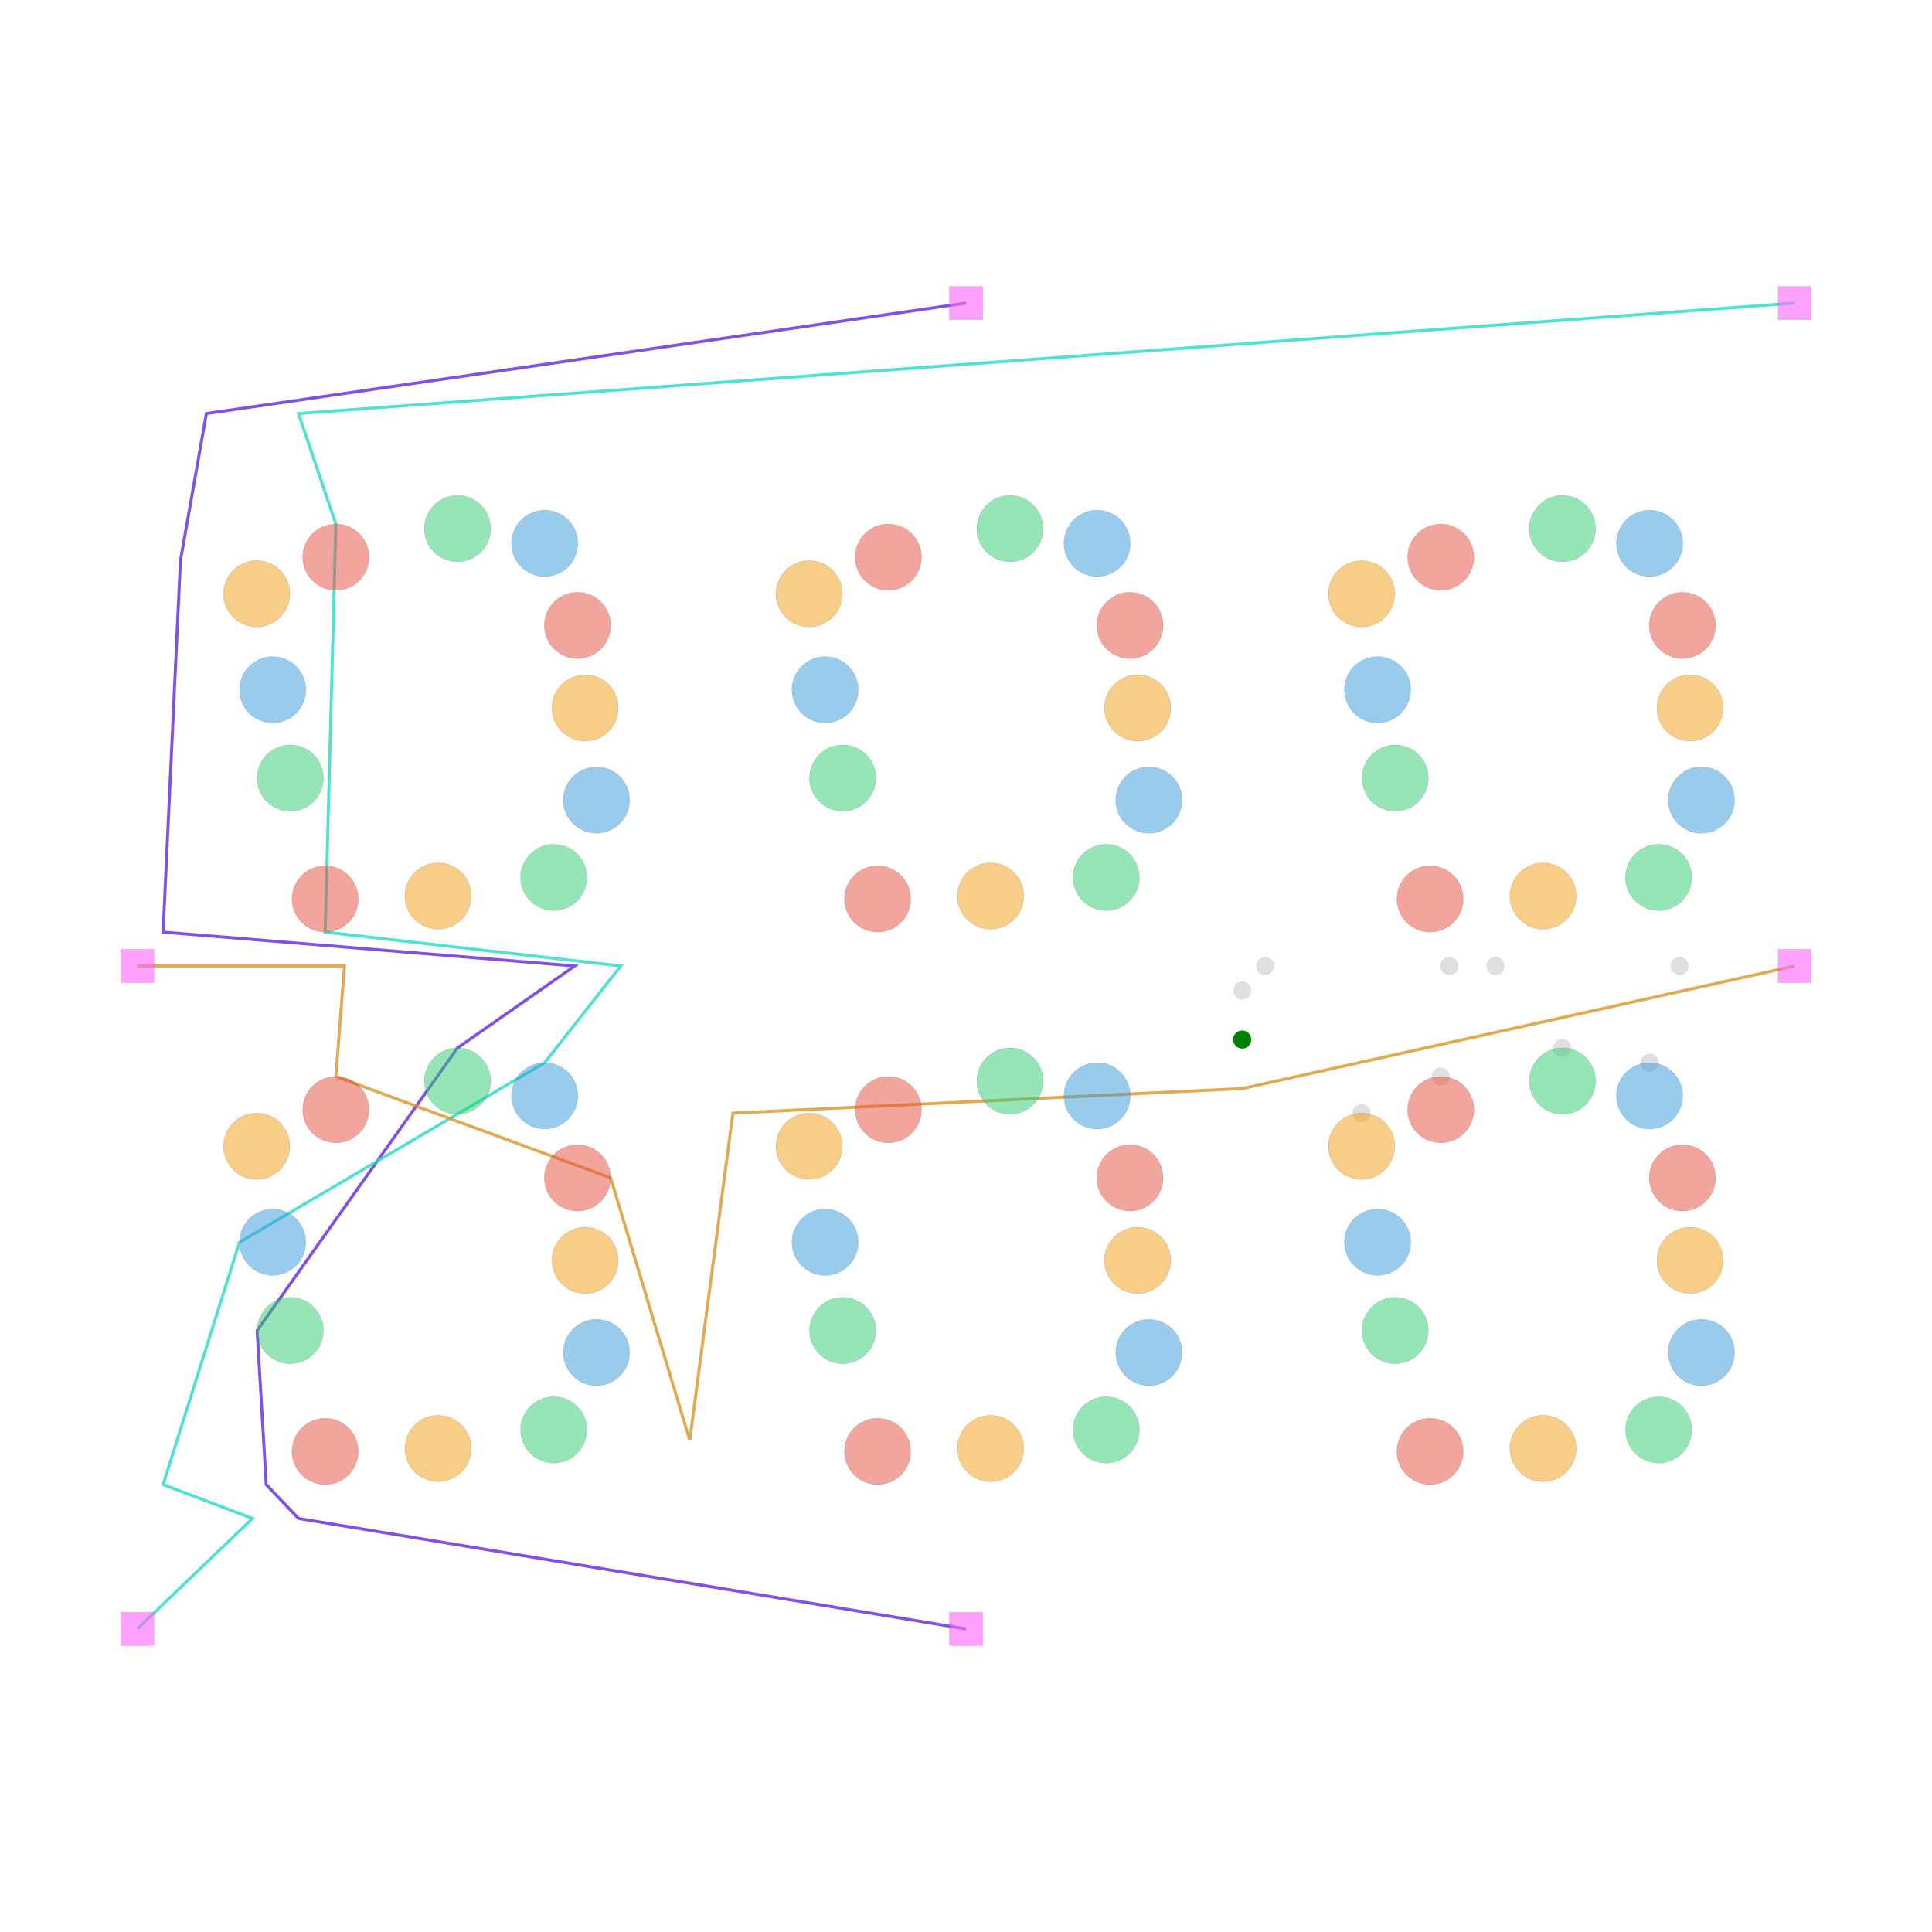
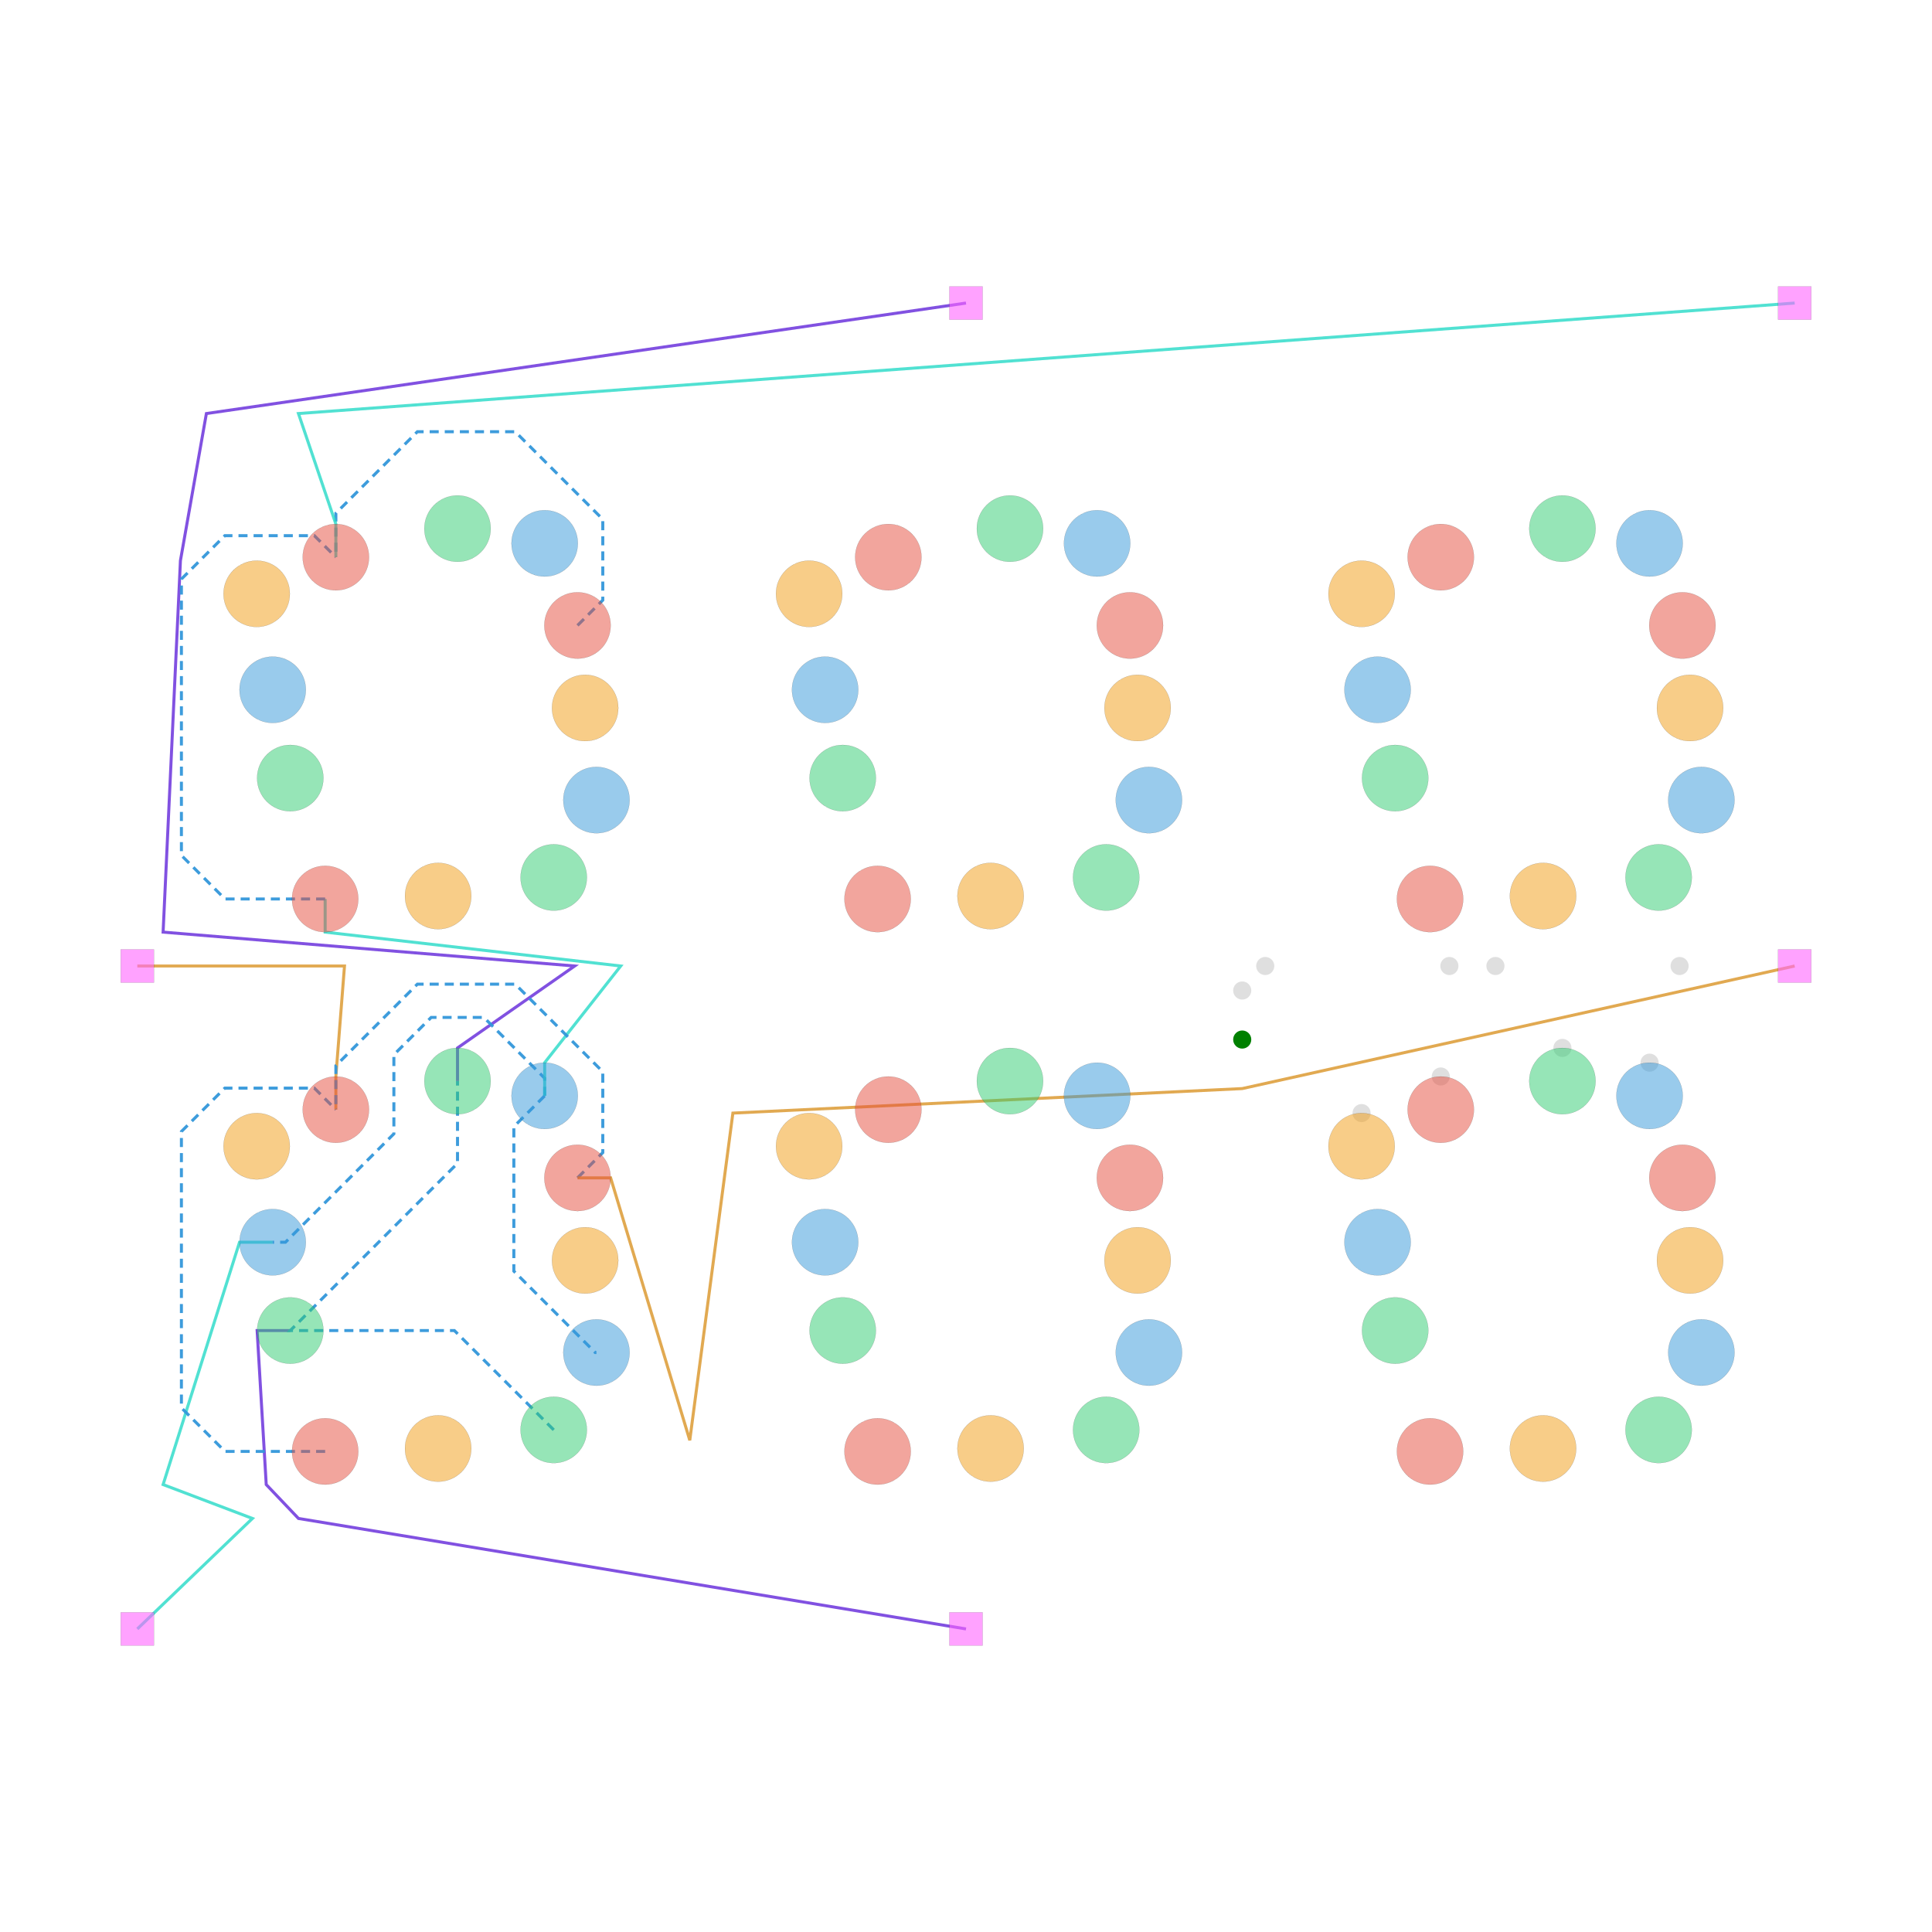
<svg xmlns="http://www.w3.org/2000/svg" width="640" height="640" viewBox="0 0 640 640">
  <rect width="100%" height="100%" fill="white" />
  <g>
    <circle data-type="point" data-label="cross:h:0_1:TT_1 g: 0.10 h: 1.00 f: 0.66" data-x="7.5" data-y="4.3343735" cx="411.503" cy="344.363" r="3" fill="green" />
  </g>
  <g>
    <circle data-type="point" data-label="t0_2:v:Net6-T g: 0.10 h: 1.00 f: 0.66" data-x="9.296934" data-y="4" cx="477.273" cy="356.601" r="3" fill="rgba(128, 128, 128, 0.25)" />
  </g>
  <g>
    <circle data-type="point" data-label="t0_2:v:Net5-T g: 0.10 h: 1.00 f: 0.66" data-x="10.397934" data-y="4.258567" cx="517.571" cy="347.137" r="3" fill="rgba(128, 128, 128, 0.25)" />
  </g>
  <g>
    <circle data-type="point" data-label="cross:h:0_1:TT_2 g: 0.10 h: 1.00 f: 0.66" data-x="7.5" data-y="4.7781245000000006" cx="411.503" cy="328.121" r="3" fill="rgba(128, 128, 128, 0.25)" />
  </g>
  <g>
    <circle data-type="point" data-label="t0_2:v:Net7-T g: 0.10 h: 1.00 f: 0.66" data-x="11.186721" data-y="4.1250800000000005" cx="546.442" cy="352.023" r="3" fill="rgba(128, 128, 128, 0.25)" />
  </g>
  <g>
    <circle data-type="point" data-label="t0_2:v:Net8-T g: 0.10 h: 1.00 f: 0.66" data-x="8.580294" data-y="3.6687469999999998" cx="451.043" cy="368.726" r="3" fill="rgba(128, 128, 128, 0.25)" />
  </g>
  <g>
    <circle data-type="point" data-label="cross:v:0_2:TB_4 g: 0.10 h: 1.00 f: 0.66" data-x="9.375" data-y="5" cx="480.131" cy="320" r="3" fill="rgba(128, 128, 128, 0.25)" />
  </g>
  <g>
    <circle data-type="point" data-label="cross:v:0_2:TB_0 g: 0.10 h: 1.00 f: 0.66" data-x="7.708333333333333" data-y="5" cx="419.129" cy="320" r="3" fill="rgba(128, 128, 128, 0.25)" />
  </g>
  <g>
    <circle data-type="point" data-label="cross:v:0_2:TB_5 g: 0.10 h: 1.00 f: 0.66" data-x="9.791666666666666" data-y="5" cx="495.381" cy="320" r="3" fill="rgba(128, 128, 128, 0.25)" />
  </g>
  <g>
    <circle data-type="point" data-label="cross:v:0_2:TB_9 g: 0.10 h: 1.00 f: 0.66" data-x="11.458333333333332" data-y="5" cx="556.383" cy="320" r="3" fill="rgba(128, 128, 128, 0.25)" />
  </g>
  <g>
-     <polyline data-points="5,-1 -1.0416666666666665,0 -1.3333333333333333,0.30660500000000024 -1.415754,1.700623 0.397934,4.258567 1.458333333333333,5 -2.2666666666666666,5.306605 -2.109853,8.668747 -1.875,10 5,11" data-type="line" data-label="" points="320,539.608 98.867,503.007 88.192,491.784 85.175,440.762 151.558,347.137 190.37,320 54.031,308.778 59.77,185.719 68.366,136.993 320,100.392" fill="none" stroke="hsla(260, 70%, 50%, 0.8)" stroke-width="1px" />
+     <polyline data-points="5,-1 -1.0416666666666665,0 -1.3333333333333333,0.30660500000000024 -1.415754,1.700623 -1.115754,1.700623" data-type="line" data-label="" points="320,539.608 98.867,503.007 88.192,491.784 85.175,440.762 96.155,440.762" fill="none" stroke="hsla(260, 70%, 50%, 0.8)" stroke-width="1px" />
  </g>
  <g>
-     <polyline data-points="-2.5,-1 -1.4583333333333333,0 -2.2666666666666666,0.30660500000000024 -1.575,2.5 1.186721,4.1250800000000005 1.875,5 -0.8,5.306605 -0.703066,9 -1.0416666666666665,10 12.5,11" data-type="line" data-label="" points="45.49,539.608 83.617,503.007 54.031,491.784 79.346,411.503 180.429,352.023 205.621,320 107.712,308.778 111.26,173.595 98.867,136.993 594.51,100.392" fill="none" stroke="hsla(174, 70%, 50%, 0.8)" stroke-width="1px" />
+     <polyline data-points="1.268717,0.801464 0.369558,1.700623 -1.115754,1.700623 0.397934,3.214311 0.397934,3.958567" data-type="line" data-label="" points="183.43,473.672 150.52,440.762 96.155,440.762 151.558,385.359 151.558,358.118" fill="none" stroke="rgba(52, 152, 219, 0.95)" stroke-width="1px" stroke-dasharray="3 2" />
  </g>
  <g>
-     <polyline data-points="-2.5,5 -1.0416666666666665,5 -0.625,5 -0.703066,4 1.7838340000000001,3.082296 2.5,0.7072377142857142 2.890147,3.6687469999999998 7.5,3.8906224999999997 12.5,5" data-type="line" data-label="" points="45.49,320 98.867,320 114.118,320 111.26,356.601 202.284,390.19 228.497,477.121 242.777,368.726 411.503,360.605 594.51,320" fill="none" stroke="hsla(37, 70%, 50%, 0.8)" stroke-width="1px" />
+     <polyline data-points="0.397934,3.958567 0.397934,4.258567 1.458333333333333,5 -2.2666666666666666,5.306605 -2.109853,8.668747 -1.875,10 5,11" data-type="line" data-label="" points="151.558,358.118 151.558,347.137 190.37,320 54.031,308.778 59.77,185.719 68.366,136.993 320,100.392" fill="none" stroke="hsla(260, 70%, 50%, 0.8)" stroke-width="1px" />
+   </g>
+   <g>
+     <polyline data-points="-2.5,-1 -1.4583333333333333,0 -2.2666666666666666,0.30660500000000024 -1.575,2.5 -1.275,2.5" data-type="line" data-label="" points="45.49,539.608 83.617,503.007 54.031,491.784 79.346,411.503 90.327,411.503" fill="none" stroke="hsla(174, 70%, 50%, 0.8)" stroke-width="1px" />
+   </g>
+   <g>
+     <polyline data-points="1.186721,3.82508 0.907834,3.5461929999999997 0.907834,2.238226 1.644258,1.501802 1.655408,1.501802" data-type="line" data-label="" points="180.429,363.004 170.221,373.211 170.221,421.085 197.175,448.039 197.584,448.039" fill="none" stroke="rgba(52, 152, 219, 0.95)" stroke-width="1px" stroke-dasharray="3 2" />
+   </g>
+   <g>
+     <polyline data-points="1.186721,3.82508 1.186721,3.984368 0.636522,4.534567 0.159346,4.534567 -0.178066,4.197155 -0.178066,3.481123 -1.159189,2.5 -1.275,2.5" data-type="line" data-label="" points="180.429,363.004 180.429,357.173 160.291,337.035 142.826,337.035 130.476,349.385 130.476,375.593 94.566,411.503 90.327,411.503" fill="none" stroke="rgba(52, 152, 219, 0.95)" stroke-width="1px" stroke-dasharray="3 2" />
+   </g>
+   <g>
+     <polyline data-points="1.186721,3.82508 1.186721,4.1250800000000005 1.875,5 -0.8,5.306605 -0.8,5.606605" data-type="line" data-label="" points="180.429,363.004 180.429,352.023 205.621,320 107.712,308.778 107.712,297.797" fill="none" stroke="hsla(174, 70%, 50%, 0.8)" stroke-width="1px" />
+   </g>
+   <g>
+     <polyline data-points="1.483834,8.082296 1.712721,8.311183 1.712721,9.042957 0.920111,9.835567000000001 0.034666,9.835566 -0.703066,9.097834 -0.703066,8.7" data-type="line" data-label="" points="191.304,207.184 199.681,198.806 199.681,172.022 170.671,143.012 138.262,143.012 111.26,170.014 111.26,184.575" fill="none" stroke="rgba(52, 152, 219, 0.95)" stroke-width="1px" stroke-dasharray="3 2" />
+   </g>
+   <g>
+     <polyline data-points="-0.8,5.606605 -1.706605,5.606605 -2.10103,6.00103 -2.10103,8.502011 -1.708294,8.894747 -0.897813,8.894747 -0.703066,8.7" data-type="line" data-label="" points="107.712,297.797 74.529,297.797 60.093,283.361 60.093,191.822 74.468,177.447 104.132,177.447 111.26,184.575" fill="none" stroke="rgba(52, 152, 219, 0.95)" stroke-width="1px" stroke-dasharray="3 2" />
+   </g>
+   <g>
+     <polyline data-points="-0.703066,8.7 -0.703066,9 -1.0416666666666665,10 12.5,11" data-type="line" data-label="" points="111.26,184.575 111.26,173.595 98.867,136.993 594.51,100.392" fill="none" stroke="hsla(174, 70%, 50%, 0.8)" stroke-width="1px" />
+   </g>
+   <g>
+     <polyline data-points="-2.5,5 -1.0416666666666665,5 -0.625,5 -0.703066,4 -0.703066,3.7" data-type="line" data-label="" points="45.49,320 98.867,320 114.118,320 111.26,356.601 111.26,367.582" fill="none" stroke="hsla(37, 70%, 50%, 0.8)" stroke-width="1px" />
+   </g>
+   <g>
+     <polyline data-points="1.483834,3.082296 1.712721,3.3111829999999998 1.712721,4.0429569999999995 0.920111,4.835567 0.034666,4.835566 -0.703066,4.097834 -0.703066,3.7" data-type="line" data-label="" points="191.304,390.19 199.681,381.813 199.681,355.029 170.671,326.018 138.262,326.018 111.26,353.02 111.26,367.582" fill="none" stroke="rgba(52, 152, 219, 0.95)" stroke-width="1px" stroke-dasharray="3 2" />
+   </g>
+   <g>
+     <polyline data-points="-0.8,0.6066050000000001 -1.706605,0.6066050000000001 -2.10103,1.00103 -2.10103,3.502011 -1.708294,3.8947469999999997 -0.897813,3.8947469999999997 -0.703066,3.7" data-type="line" data-label="" points="107.712,480.804 74.529,480.804 60.093,466.368 60.093,374.828 74.468,360.454 104.132,360.454 111.26,367.582" fill="none" stroke="rgba(52, 152, 219, 0.95)" stroke-width="1px" stroke-dasharray="3 2" />
+   </g>
+   <g>
+     <polyline data-points="1.483834,3.082296 1.7838340000000001,3.082296 2.5,0.7072377142857142 2.890147,3.6687469999999998 7.5,3.8906224999999997 12.5,5" data-type="line" data-label="" points="191.304,390.19 202.284,390.19 228.497,477.121 242.777,368.726 411.503,360.605 594.51,320" fill="none" stroke="hsla(37, 70%, 50%, 0.8)" stroke-width="1px" />
  </g>
  <g>
    <rect data-type="rect" data-label="" data-x="-2.5" data-y="-1" x="40" y="534.118" width="10.98" height="10.98" fill="rgba(255, 100, 255, 0.6)" stroke="black" stroke-width="0.027" />
  </g>
  <g>
    <rect data-type="rect" data-label="" data-x="12.5" data-y="11" x="589.02" y="94.902" width="10.98" height="10.98" fill="rgba(255, 100, 255, 0.6)" stroke="black" stroke-width="0.027" />
  </g>
  <g>
    <rect data-type="rect" data-label="" data-x="-2.5" data-y="5" x="40" y="314.51" width="10.98" height="10.98" fill="rgba(255, 100, 255, 0.6)" stroke="black" stroke-width="0.027" />
  </g>
  <g>
    <rect data-type="rect" data-label="" data-x="12.5" data-y="5" x="589.02" y="314.51" width="10.98" height="10.98" fill="rgba(255, 100, 255, 0.6)" stroke="black" stroke-width="0.027" />
  </g>
  <g>
    <rect data-type="rect" data-label="" data-x="5" data-y="-1" x="314.51" y="534.118" width="10.98" height="10.98" fill="rgba(255, 100, 255, 0.6)" stroke="black" stroke-width="0.027" />
  </g>
  <g>
    <rect data-type="rect" data-label="" data-x="5" data-y="11" x="314.51" y="94.902" width="10.98" height="10.98" fill="rgba(255, 100, 255, 0.6)" stroke="black" stroke-width="0.027" />
  </g>
  <circle data-type="circle" data-label="" data-x="1.483834" data-y="3.082296" cx="191.304" cy="390.19" r="10.98" fill="rgba(231, 76, 60, 0.5)" stroke="black" stroke-width="0.027" />
  <circle data-type="circle" data-label="" data-x="-0.8" data-y="0.6066050000000001" cx="107.712" cy="480.804" r="10.98" fill="rgba(231, 76, 60, 0.5)" stroke="black" stroke-width="0.027" />
  <circle data-type="circle" data-label="" data-x="-0.703066" data-y="3.7" cx="111.26" cy="367.582" r="10.98" fill="rgba(231, 76, 60, 0.5)" stroke="black" stroke-width="0.027" />
  <circle data-type="circle" data-label="" data-x="6.483834" data-y="3.082296" cx="374.31" cy="390.19" r="10.98" fill="rgba(231, 76, 60, 0.5)" stroke="black" stroke-width="0.027" />
  <circle data-type="circle" data-label="" data-x="4.2" data-y="0.6066050000000001" cx="290.719" cy="480.804" r="10.98" fill="rgba(231, 76, 60, 0.5)" stroke="black" stroke-width="0.027" />
  <circle data-type="circle" data-label="" data-x="4.296934" data-y="3.7" cx="294.267" cy="367.582" r="10.98" fill="rgba(231, 76, 60, 0.5)" stroke="black" stroke-width="0.027" />
  <circle data-type="circle" data-label="" data-x="11.483834" data-y="3.082296" cx="557.317" cy="390.19" r="10.98" fill="rgba(231, 76, 60, 0.5)" stroke="black" stroke-width="0.027" />
  <circle data-type="circle" data-label="" data-x="9.2" data-y="0.6066050000000001" cx="473.725" cy="480.804" r="10.98" fill="rgba(231, 76, 60, 0.5)" stroke="black" stroke-width="0.027" />
  <circle data-type="circle" data-label="" data-x="9.296934" data-y="3.7" cx="477.273" cy="367.582" r="10.98" fill="rgba(231, 76, 60, 0.5)" stroke="black" stroke-width="0.027" />
  <circle data-type="circle" data-label="" data-x="1.483834" data-y="8.082296" cx="191.304" cy="207.184" r="10.98" fill="rgba(231, 76, 60, 0.5)" stroke="black" stroke-width="0.027" />
  <circle data-type="circle" data-label="" data-x="-0.8" data-y="5.606605" cx="107.712" cy="297.797" r="10.98" fill="rgba(231, 76, 60, 0.5)" stroke="black" stroke-width="0.027" />
  <circle data-type="circle" data-label="" data-x="-0.703066" data-y="8.7" cx="111.26" cy="184.575" r="10.98" fill="rgba(231, 76, 60, 0.5)" stroke="black" stroke-width="0.027" />
  <circle data-type="circle" data-label="" data-x="6.483834" data-y="8.082296" cx="374.31" cy="207.184" r="10.98" fill="rgba(231, 76, 60, 0.5)" stroke="black" stroke-width="0.027" />
  <circle data-type="circle" data-label="" data-x="4.2" data-y="5.606605" cx="290.719" cy="297.797" r="10.98" fill="rgba(231, 76, 60, 0.5)" stroke="black" stroke-width="0.027" />
  <circle data-type="circle" data-label="" data-x="4.296934" data-y="8.7" cx="294.267" cy="184.575" r="10.98" fill="rgba(231, 76, 60, 0.5)" stroke="black" stroke-width="0.027" />
  <circle data-type="circle" data-label="" data-x="11.483834" data-y="8.082296" cx="557.317" cy="207.184" r="10.98" fill="rgba(231, 76, 60, 0.5)" stroke="black" stroke-width="0.027" />
  <circle data-type="circle" data-label="" data-x="9.2" data-y="5.606605" cx="473.725" cy="297.797" r="10.98" fill="rgba(231, 76, 60, 0.5)" stroke="black" stroke-width="0.027" />
  <circle data-type="circle" data-label="" data-x="9.296934" data-y="8.7" cx="477.273" cy="184.575" r="10.98" fill="rgba(231, 76, 60, 0.5)" stroke="black" stroke-width="0.027" />
  <circle data-type="circle" data-label="" data-x="1.268717" data-y="0.801464" cx="183.43" cy="473.672" r="10.98" fill="rgba(46, 204, 113, 0.5)" stroke="black" stroke-width="0.027" />
  <circle data-type="circle" data-label="" data-x="-1.115754" data-y="1.700623" cx="96.155" cy="440.762" r="10.98" fill="rgba(46, 204, 113, 0.5)" stroke="black" stroke-width="0.027" />
  <circle data-type="circle" data-label="" data-x="0.397934" data-y="3.958567" cx="151.558" cy="358.118" r="10.98" fill="rgba(46, 204, 113, 0.5)" stroke="black" stroke-width="0.027" />
  <circle data-type="circle" data-label="" data-x="6.2687170000000005" data-y="0.801464" cx="366.437" cy="473.672" r="10.98" fill="rgba(46, 204, 113, 0.5)" stroke="black" stroke-width="0.027" />
  <circle data-type="circle" data-label="" data-x="3.884246" data-y="1.700623" cx="279.162" cy="440.762" r="10.98" fill="rgba(46, 204, 113, 0.5)" stroke="black" stroke-width="0.027" />
  <circle data-type="circle" data-label="" data-x="5.397934" data-y="3.958567" cx="334.565" cy="358.118" r="10.98" fill="rgba(46, 204, 113, 0.5)" stroke="black" stroke-width="0.027" />
  <circle data-type="circle" data-label="" data-x="11.268717" data-y="0.801464" cx="549.443" cy="473.672" r="10.98" fill="rgba(46, 204, 113, 0.5)" stroke="black" stroke-width="0.027" />
  <circle data-type="circle" data-label="" data-x="8.884246000000001" data-y="1.700623" cx="462.168" cy="440.762" r="10.98" fill="rgba(46, 204, 113, 0.5)" stroke="black" stroke-width="0.027" />
  <circle data-type="circle" data-label="" data-x="10.397934" data-y="3.958567" cx="517.571" cy="358.118" r="10.98" fill="rgba(46, 204, 113, 0.5)" stroke="black" stroke-width="0.027" />
  <circle data-type="circle" data-label="" data-x="1.268717" data-y="5.801464" cx="183.43" cy="290.665" r="10.98" fill="rgba(46, 204, 113, 0.5)" stroke="black" stroke-width="0.027" />
  <circle data-type="circle" data-label="" data-x="-1.115754" data-y="6.700623" cx="96.155" cy="257.755" r="10.98" fill="rgba(46, 204, 113, 0.5)" stroke="black" stroke-width="0.027" />
  <circle data-type="circle" data-label="" data-x="0.397934" data-y="8.958567" cx="151.558" cy="175.111" r="10.98" fill="rgba(46, 204, 113, 0.5)" stroke="black" stroke-width="0.027" />
  <circle data-type="circle" data-label="" data-x="6.2687170000000005" data-y="5.801464" cx="366.437" cy="290.665" r="10.98" fill="rgba(46, 204, 113, 0.5)" stroke="black" stroke-width="0.027" />
  <circle data-type="circle" data-label="" data-x="3.884246" data-y="6.700623" cx="279.162" cy="257.755" r="10.98" fill="rgba(46, 204, 113, 0.5)" stroke="black" stroke-width="0.027" />
  <circle data-type="circle" data-label="" data-x="5.397934" data-y="8.958567" cx="334.565" cy="175.111" r="10.98" fill="rgba(46, 204, 113, 0.5)" stroke="black" stroke-width="0.027" />
  <circle data-type="circle" data-label="" data-x="11.268717" data-y="5.801464" cx="549.443" cy="290.665" r="10.98" fill="rgba(46, 204, 113, 0.5)" stroke="black" stroke-width="0.027" />
  <circle data-type="circle" data-label="" data-x="8.884246000000001" data-y="6.700623" cx="462.168" cy="257.755" r="10.98" fill="rgba(46, 204, 113, 0.5)" stroke="black" stroke-width="0.027" />
  <circle data-type="circle" data-label="" data-x="10.397934" data-y="8.958567" cx="517.571" cy="175.111" r="10.98" fill="rgba(46, 204, 113, 0.5)" stroke="black" stroke-width="0.027" />
  <circle data-type="circle" data-label="" data-x="1.186721" data-y="3.82508" cx="180.429" cy="363.004" r="10.98" fill="rgba(52, 152, 219, 0.5)" stroke="black" stroke-width="0.027" />
  <circle data-type="circle" data-label="" data-x="-1.275" data-y="2.5" cx="90.327" cy="411.503" r="10.98" fill="rgba(52, 152, 219, 0.5)" stroke="black" stroke-width="0.027" />
  <circle data-type="circle" data-label="" data-x="1.655408" data-y="1.501802" cx="197.584" cy="448.039" r="10.98" fill="rgba(52, 152, 219, 0.5)" stroke="black" stroke-width="0.027" />
  <circle data-type="circle" data-label="" data-x="6.186721" data-y="3.82508" cx="363.436" cy="363.004" r="10.98" fill="rgba(52, 152, 219, 0.5)" stroke="black" stroke-width="0.027" />
  <circle data-type="circle" data-label="" data-x="3.725" data-y="2.5" cx="273.333" cy="411.503" r="10.98" fill="rgba(52, 152, 219, 0.5)" stroke="black" stroke-width="0.027" />
  <circle data-type="circle" data-label="" data-x="6.6554079999999995" data-y="1.501802" cx="380.59" cy="448.039" r="10.98" fill="rgba(52, 152, 219, 0.5)" stroke="black" stroke-width="0.027" />
  <circle data-type="circle" data-label="" data-x="11.186721" data-y="3.82508" cx="546.442" cy="363.004" r="10.98" fill="rgba(52, 152, 219, 0.5)" stroke="black" stroke-width="0.027" />
  <circle data-type="circle" data-label="" data-x="8.725" data-y="2.5" cx="456.34" cy="411.503" r="10.98" fill="rgba(52, 152, 219, 0.5)" stroke="black" stroke-width="0.027" />
  <circle data-type="circle" data-label="" data-x="11.655408" data-y="1.501802" cx="563.597" cy="448.039" r="10.98" fill="rgba(52, 152, 219, 0.5)" stroke="black" stroke-width="0.027" />
  <circle data-type="circle" data-label="" data-x="1.186721" data-y="8.82508" cx="180.429" cy="179.997" r="10.98" fill="rgba(52, 152, 219, 0.5)" stroke="black" stroke-width="0.027" />
  <circle data-type="circle" data-label="" data-x="-1.275" data-y="7.5" cx="90.327" cy="228.497" r="10.98" fill="rgba(52, 152, 219, 0.5)" stroke="black" stroke-width="0.027" />
  <circle data-type="circle" data-label="" data-x="1.655408" data-y="6.501802" cx="197.584" cy="265.032" r="10.98" fill="rgba(52, 152, 219, 0.5)" stroke="black" stroke-width="0.027" />
  <circle data-type="circle" data-label="" data-x="6.186721" data-y="8.82508" cx="363.436" cy="179.997" r="10.98" fill="rgba(52, 152, 219, 0.5)" stroke="black" stroke-width="0.027" />
  <circle data-type="circle" data-label="" data-x="3.725" data-y="7.5" cx="273.333" cy="228.497" r="10.98" fill="rgba(52, 152, 219, 0.5)" stroke="black" stroke-width="0.027" />
  <circle data-type="circle" data-label="" data-x="6.6554079999999995" data-y="6.501802" cx="380.59" cy="265.032" r="10.98" fill="rgba(52, 152, 219, 0.5)" stroke="black" stroke-width="0.027" />
  <circle data-type="circle" data-label="" data-x="11.186721" data-y="8.82508" cx="546.442" cy="179.997" r="10.98" fill="rgba(52, 152, 219, 0.5)" stroke="black" stroke-width="0.027" />
  <circle data-type="circle" data-label="" data-x="8.725" data-y="7.5" cx="456.34" cy="228.497" r="10.98" fill="rgba(52, 152, 219, 0.5)" stroke="black" stroke-width="0.027" />
  <circle data-type="circle" data-label="" data-x="11.655408" data-y="6.501802" cx="563.597" cy="265.032" r="10.98" fill="rgba(52, 152, 219, 0.5)" stroke="black" stroke-width="0.027" />
  <circle data-type="circle" data-label="" data-x="1.553029" data-y="2.335495" cx="193.836" cy="417.524" r="10.98" fill="rgba(243, 156, 18, 0.5)" stroke="black" stroke-width="0.027" />
  <circle data-type="circle" data-label="" data-x="0.222457" data-y="0.633289" cx="145.136" cy="479.827" r="10.98" fill="rgba(243, 156, 18, 0.5)" stroke="black" stroke-width="0.027" />
  <circle data-type="circle" data-label="" data-x="-1.419706" data-y="3.368747" cx="85.03" cy="379.706" r="10.98" fill="rgba(243, 156, 18, 0.5)" stroke="black" stroke-width="0.027" />
  <circle data-type="circle" data-label="" data-x="6.553029" data-y="2.335495" cx="376.843" cy="417.524" r="10.98" fill="rgba(243, 156, 18, 0.5)" stroke="black" stroke-width="0.027" />
  <circle data-type="circle" data-label="" data-x="5.222457" data-y="0.633289" cx="328.142" cy="479.827" r="10.98" fill="rgba(243, 156, 18, 0.5)" stroke="black" stroke-width="0.027" />
  <circle data-type="circle" data-label="" data-x="3.5802940000000003" data-y="3.368747" cx="268.037" cy="379.706" r="10.98" fill="rgba(243, 156, 18, 0.5)" stroke="black" stroke-width="0.027" />
  <circle data-type="circle" data-label="" data-x="11.553029" data-y="2.335495" cx="559.849" cy="417.524" r="10.98" fill="rgba(243, 156, 18, 0.5)" stroke="black" stroke-width="0.027" />
  <circle data-type="circle" data-label="" data-x="10.222457" data-y="0.633289" cx="511.149" cy="479.827" r="10.98" fill="rgba(243, 156, 18, 0.5)" stroke="black" stroke-width="0.027" />
  <circle data-type="circle" data-label="" data-x="8.580294" data-y="3.368747" cx="451.043" cy="379.706" r="10.98" fill="rgba(243, 156, 18, 0.5)" stroke="black" stroke-width="0.027" />
  <circle data-type="circle" data-label="" data-x="1.553029" data-y="7.335495" cx="193.836" cy="234.518" r="10.98" fill="rgba(243, 156, 18, 0.5)" stroke="black" stroke-width="0.027" />
  <circle data-type="circle" data-label="" data-x="0.222457" data-y="5.6332889999999995" cx="145.136" cy="296.821" r="10.98" fill="rgba(243, 156, 18, 0.5)" stroke="black" stroke-width="0.027" />
  <circle data-type="circle" data-label="" data-x="-1.419706" data-y="8.368747" cx="85.03" cy="196.699" r="10.98" fill="rgba(243, 156, 18, 0.5)" stroke="black" stroke-width="0.027" />
  <circle data-type="circle" data-label="" data-x="6.553029" data-y="7.335495" cx="376.843" cy="234.518" r="10.98" fill="rgba(243, 156, 18, 0.5)" stroke="black" stroke-width="0.027" />
  <circle data-type="circle" data-label="" data-x="5.222457" data-y="5.6332889999999995" cx="328.142" cy="296.821" r="10.98" fill="rgba(243, 156, 18, 0.5)" stroke="black" stroke-width="0.027" />
  <circle data-type="circle" data-label="" data-x="3.5802940000000003" data-y="8.368747" cx="268.037" cy="196.699" r="10.98" fill="rgba(243, 156, 18, 0.5)" stroke="black" stroke-width="0.027" />
  <circle data-type="circle" data-label="" data-x="11.553029" data-y="7.335495" cx="559.849" cy="234.518" r="10.98" fill="rgba(243, 156, 18, 0.5)" stroke="black" stroke-width="0.027" />
  <circle data-type="circle" data-label="" data-x="10.222457" data-y="5.6332889999999995" cx="511.149" cy="296.821" r="10.98" fill="rgba(243, 156, 18, 0.5)" stroke="black" stroke-width="0.027" />
  <circle data-type="circle" data-label="" data-x="8.580294" data-y="8.368747" cx="451.043" cy="196.699" r="10.98" fill="rgba(243, 156, 18, 0.5)" stroke="black" stroke-width="0.027" />
  <g id="crosshair" style="display: none">
    <line id="crosshair-h" y1="0" y2="640" stroke="#666" stroke-width="0.5" />
    <line id="crosshair-v" x1="0" x2="640" stroke="#666" stroke-width="0.5" />
    <text id="coordinates" font-family="monospace" font-size="12" fill="#666" />
  </g>
</svg>
